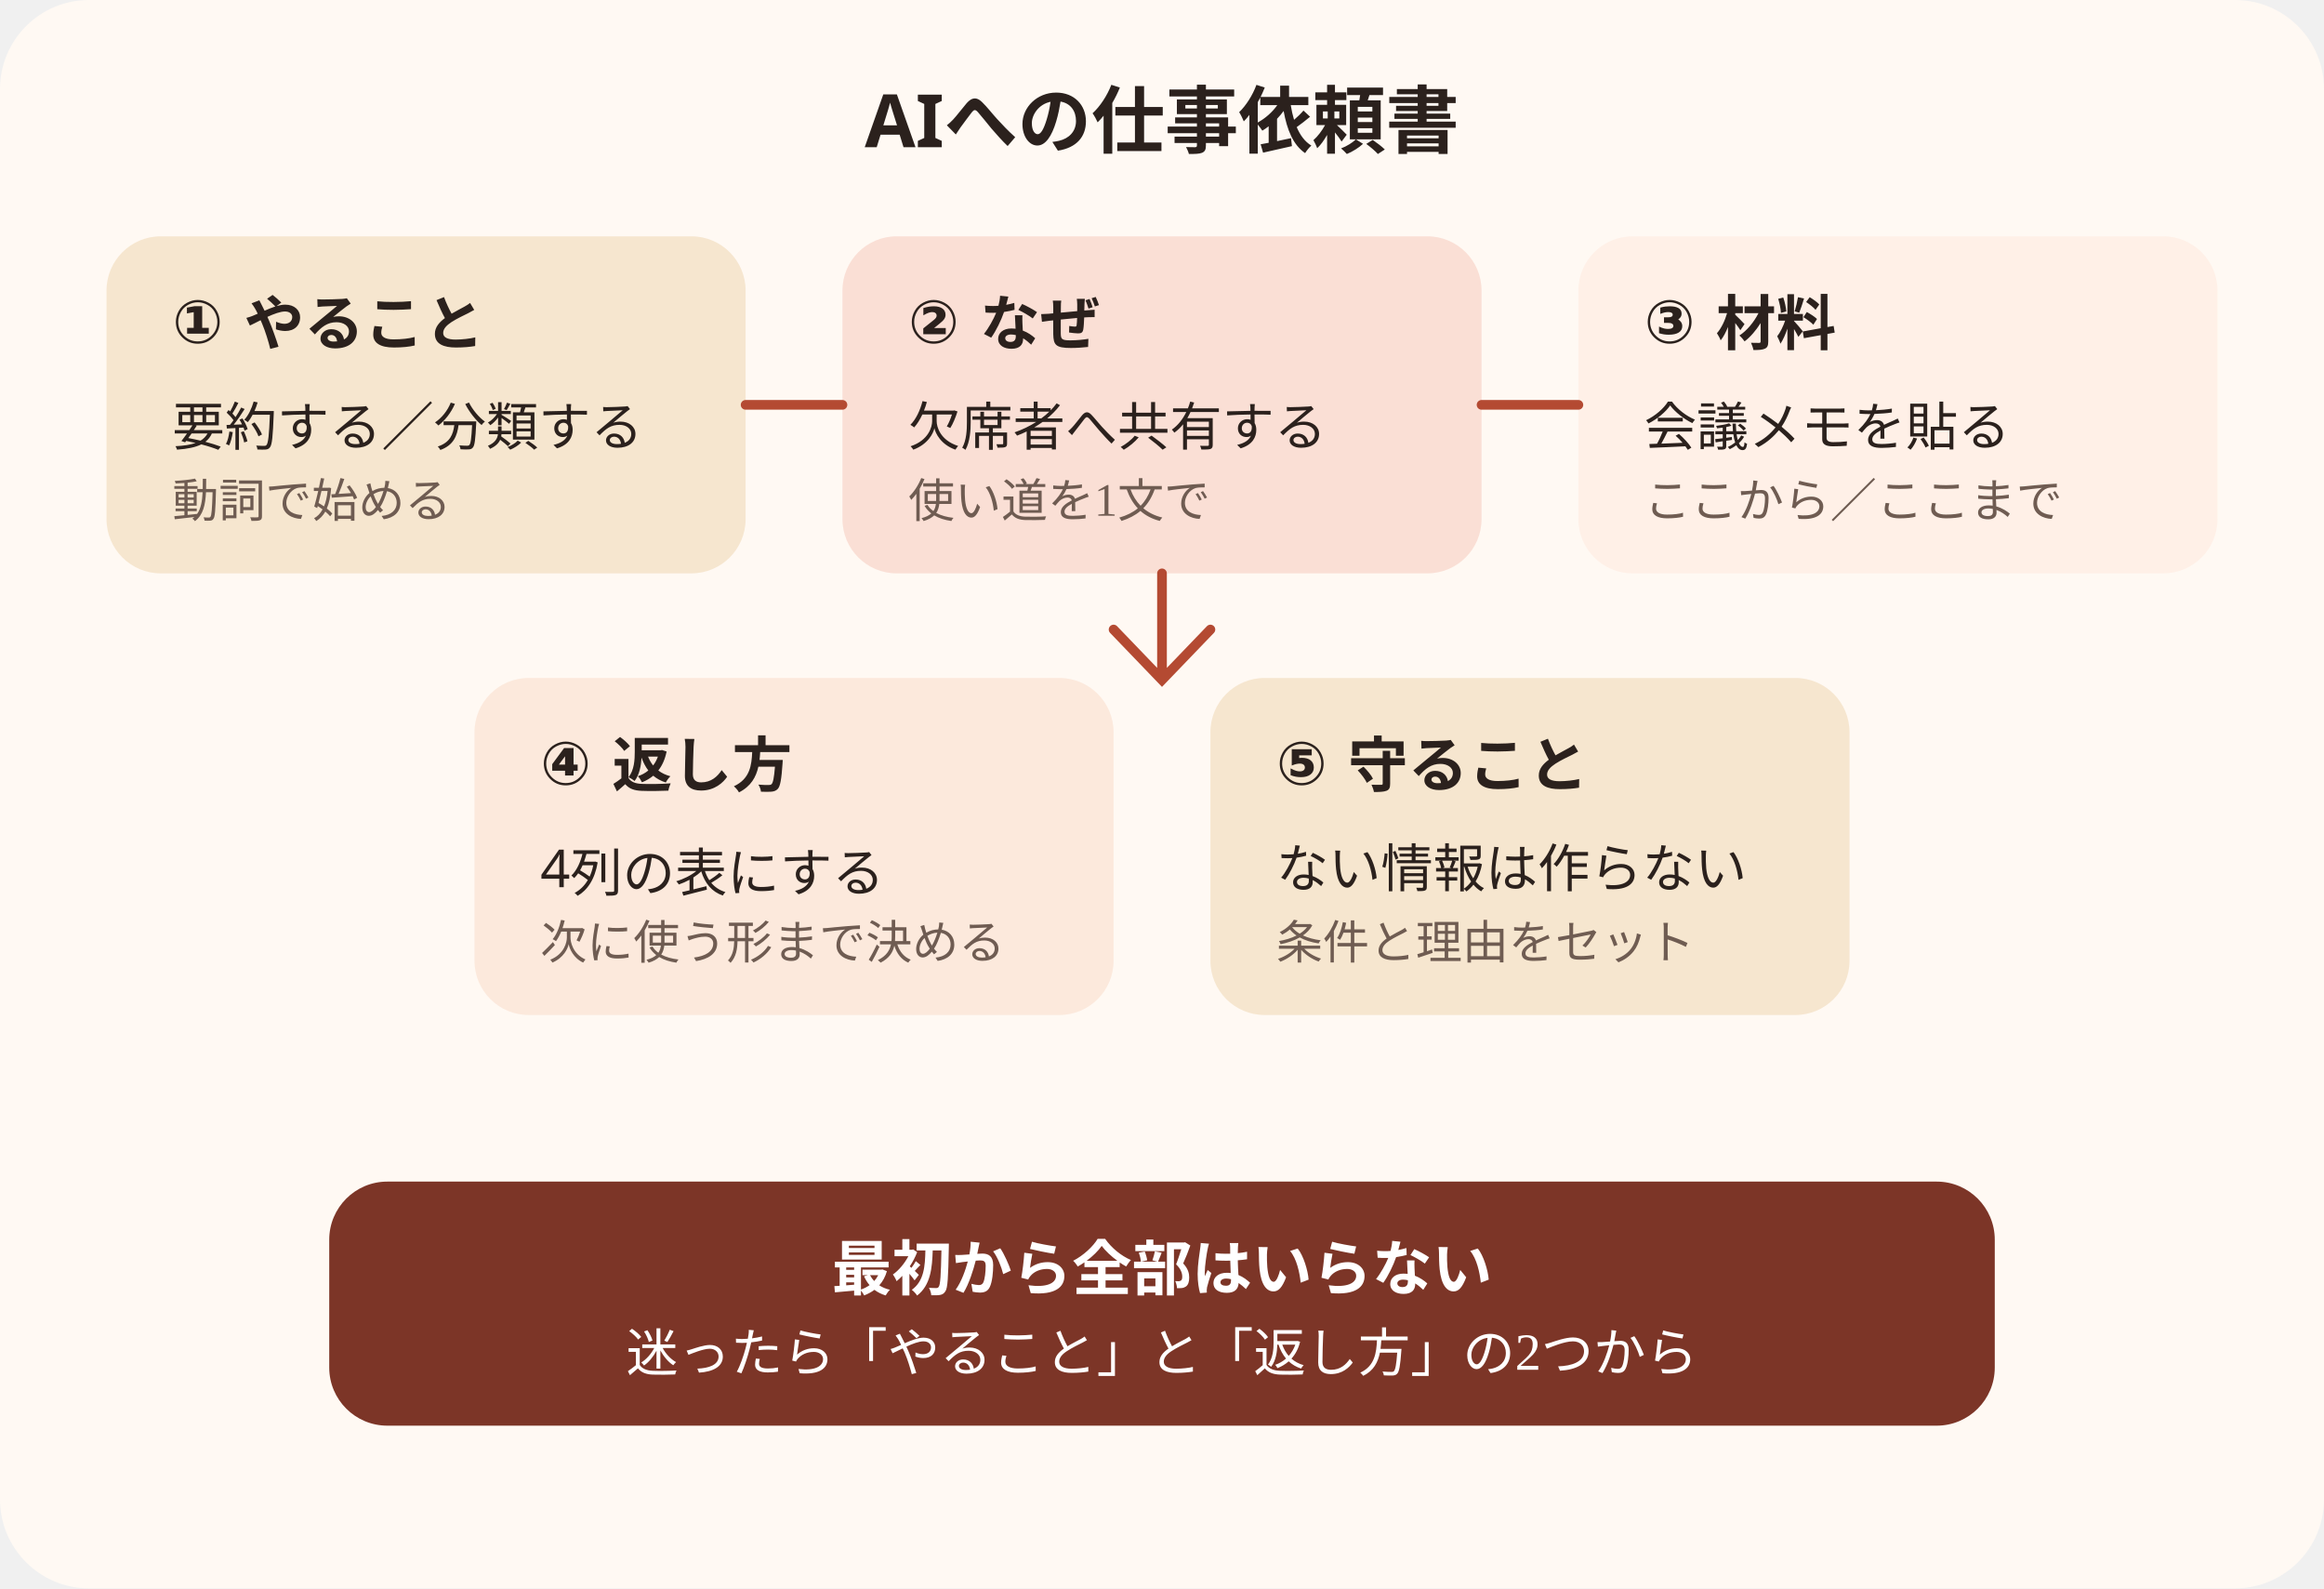
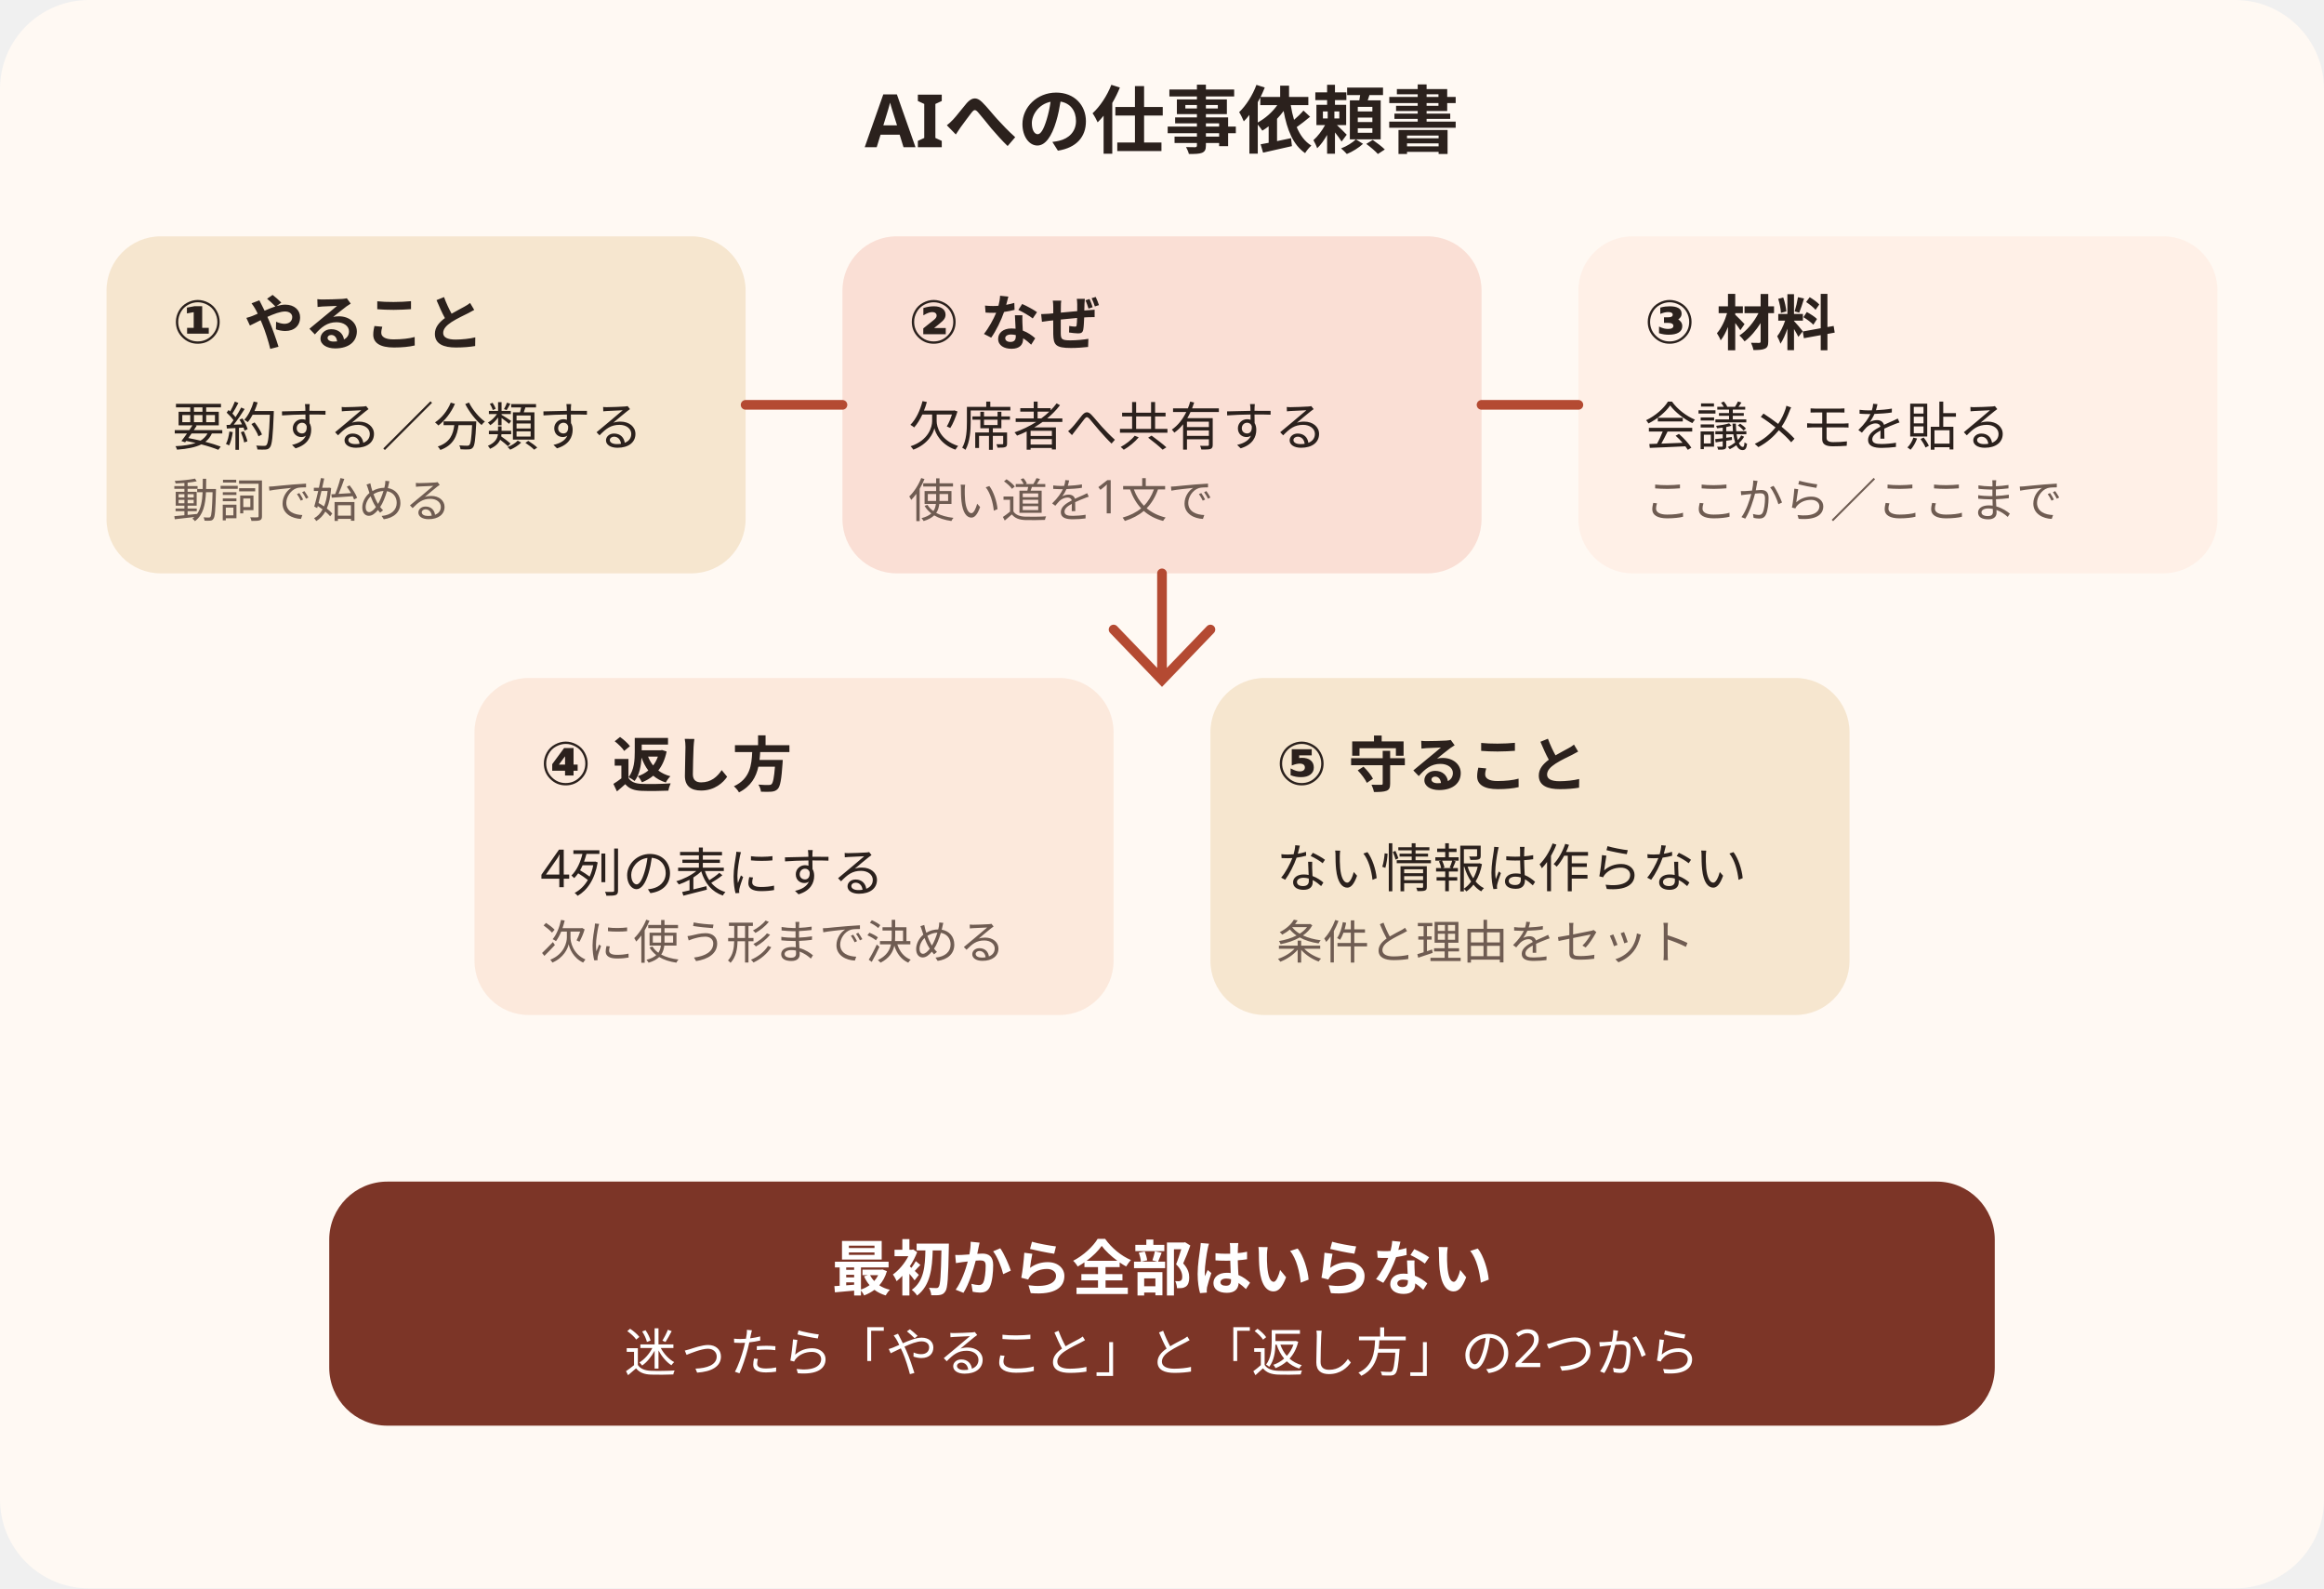
<svg xmlns="http://www.w3.org/2000/svg" width="1200" height="820" viewBox="0 0 1200 820">
  <defs>
-     <style>.t{font-family:'Hiragino Sans','Noto Sans JP',sans-serif;fill:#2B211D}.h{font-weight:700}.s{font-size:24px;fill:#6F5C52}.w{fill:#fff}.arr{stroke:#B44A32;stroke-width:5;fill:none;stroke-linecap:round}</style>
+     <style>text{font-family:'Hiragino Sans','Hiragino Kaku Gothic ProN','Noto Sans JP',sans-serif}.t{font-family:'Hiragino Sans','Noto Sans JP',sans-serif;fill:#2B211D}.h{font-weight:700}.s{font-size:24px;fill:#6F5C52}.w{fill:#fff}.arr{stroke:#B44A32;stroke-width:5;fill:none;stroke-linecap:round}</style>
  </defs>
  <rect width="1200" height="820" rx="46" fill="#FFF9F3" />
  <text x="600" y="76" class="t h" font-size="38" text-anchor="middle">AIへの仕事依頼書</text>
  <g transform="translate(55 122)">
    <rect width="330" height="174" rx="28" fill="#F6E6CF" />
    <text x="34" y="55" class="t h" font-size="31">① やること</text>
    <text x="34" y="108" class="t" font-size="27">要約する／分類する</text>
    <text x="34" y="145" class="s">動詞で始める</text>
  </g>
  <g transform="translate(435 122)">
    <rect width="330" height="174" rx="28" fill="#FADFD5" />
    <text x="34" y="55" class="t h" font-size="31">② なぜ</text>
    <text x="34" y="108" class="t" font-size="27">欠席者へ共有する</text>
    <text x="34" y="145" class="s">使い道を1文で</text>
  </g>
  <g transform="translate(815 122)">
    <rect width="330" height="174" rx="28" fill="#FFF0E7" />
    <text x="34" y="55" class="t h" font-size="31">③ 材料</text>
    <text x="34" y="108" class="t" font-size="27">会議メモを貼る</text>
    <text x="34" y="145" class="s">ここから／ここまで</text>
  </g>
  <g transform="translate(245 350)">
    <rect width="330" height="174" rx="28" fill="#FCE9DC" />
    <text x="34" y="55" class="t h" font-size="31">④ 返し方</text>
    <text x="34" y="108" class="t" font-size="27">4列の表にする</text>
    <text x="34" y="145" class="s">次に使う形まで決める</text>
  </g>
  <g transform="translate(625 350)">
    <rect width="330" height="174" rx="28" fill="#F6E6CF" />
    <text x="34" y="55" class="t h" font-size="31">⑤ 守ること</text>
    <text x="34" y="108" class="t" font-size="27">ない情報は作らない</text>
    <text x="34" y="145" class="s">条件と理由をセット</text>
  </g>
  <path d="M385 209h50M765 209h50M600 296v54M575 325l25 26 25-26" class="arr" />
  <rect x="170" y="610" width="860" height="126" rx="30" fill="#7C3527" />
  <text x="600" y="666" class="w h" font-size="31" text-anchor="middle">最初から全部はいらない</text>
  <text x="600" y="708" class="w" font-size="27" text-anchor="middle">迷ったら「やること」と「返し方」の2つから</text>
</svg>
